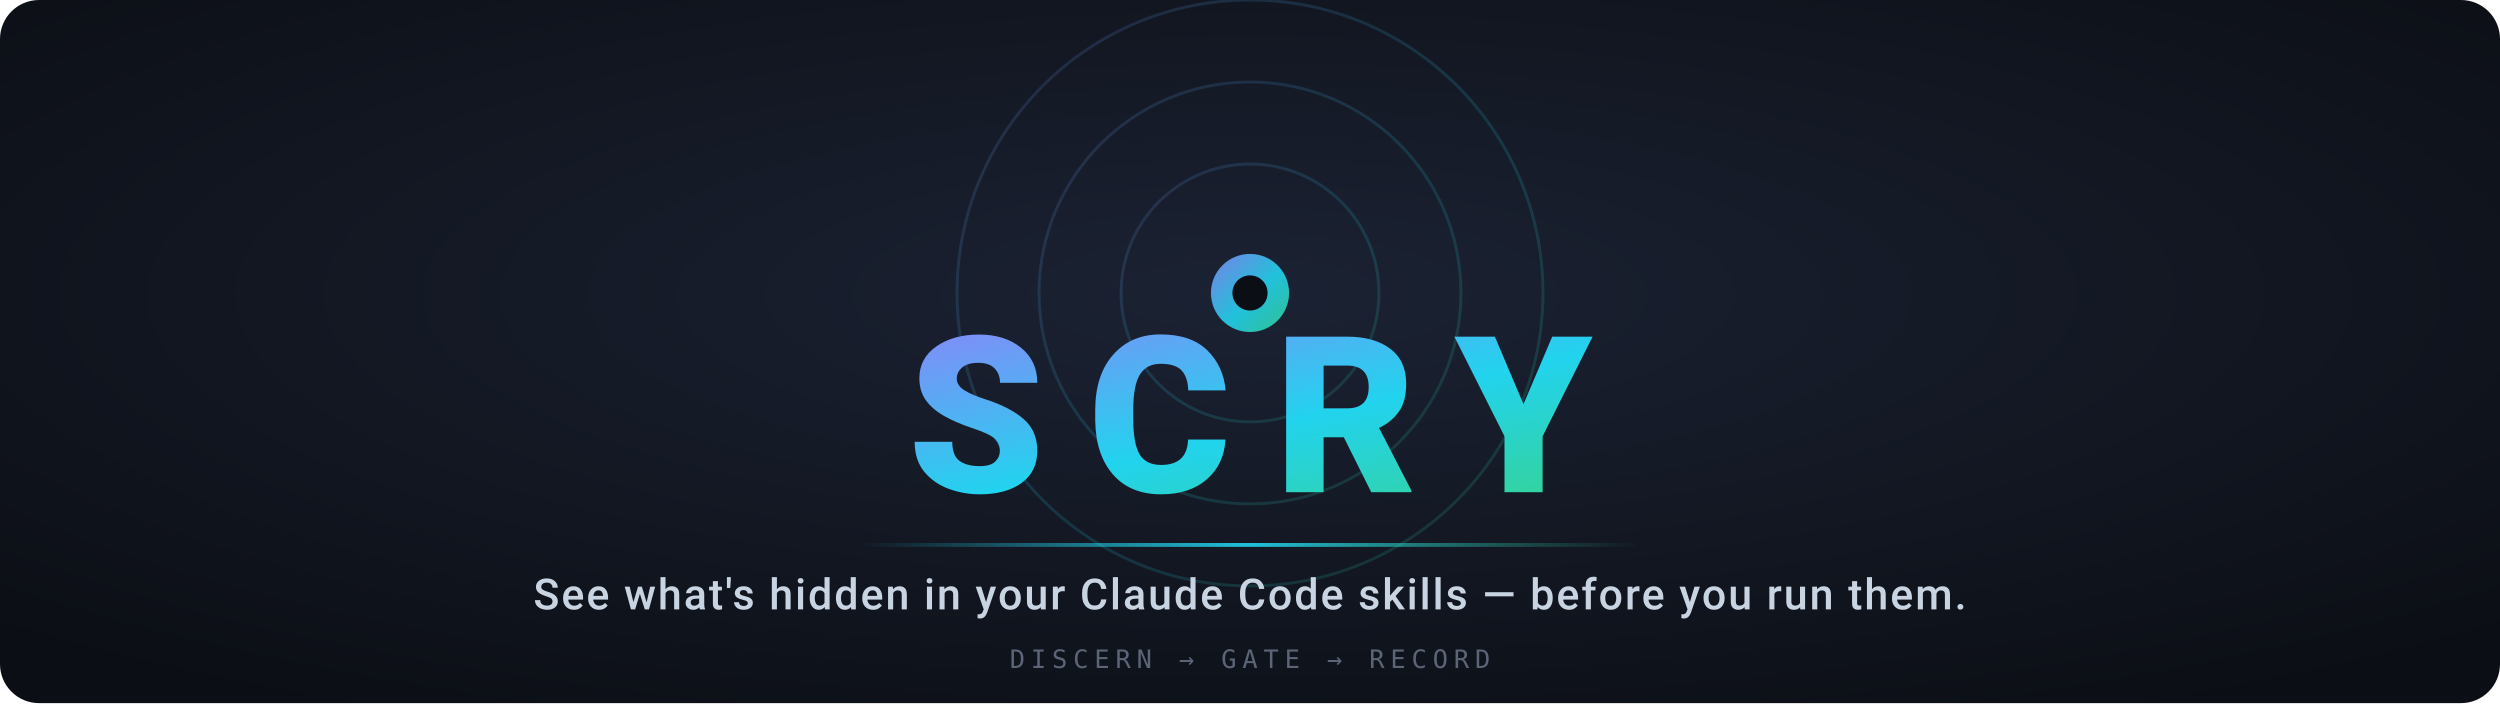
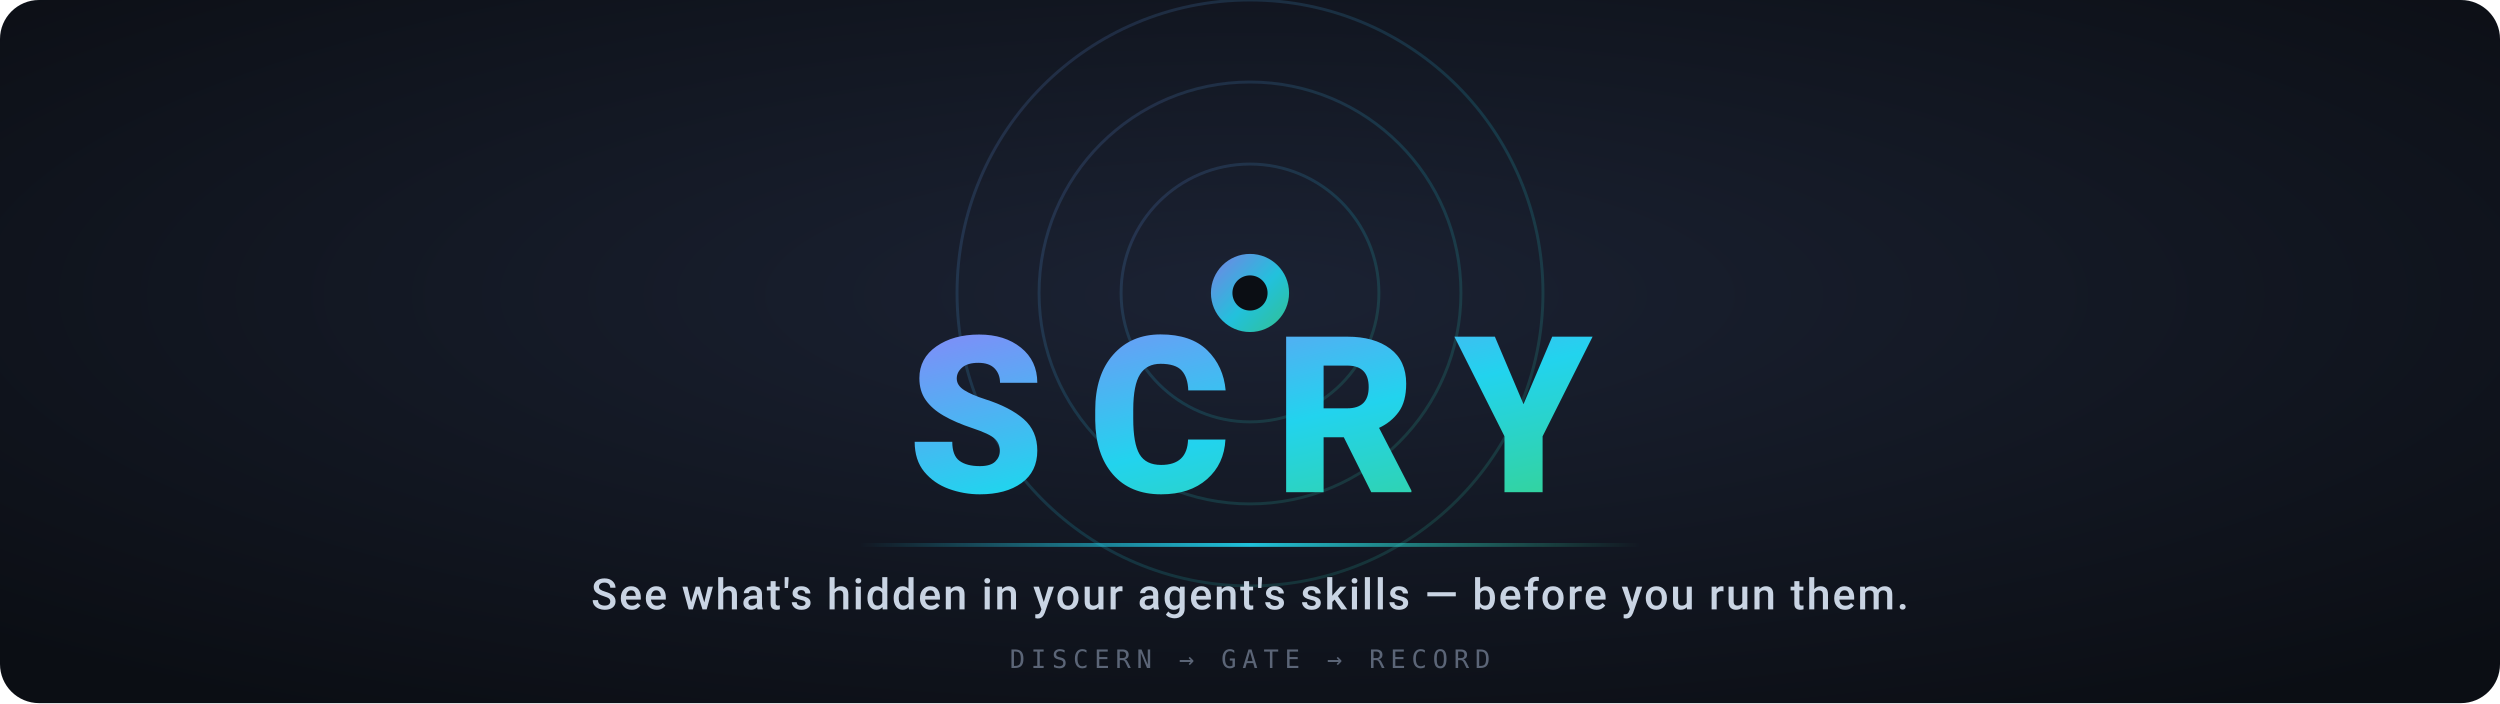
- <svg xmlns="http://www.w3.org/2000/svg" width="1280" height="360" viewBox="0 0 1280 360" fill="none" role="img" aria-label="Scry — see what's hidden in your skills before you run them">
+ <svg xmlns="http://www.w3.org/2000/svg" width="1280" height="360" viewBox="0 0 1280 360" fill="none" role="img" aria-label="Scry — see what's hidden in your agent's skills before you run them">
  <defs>
    <linearGradient id="accent" x1="0" y1="0" x2="1" y2="1">
      <stop offset="0" stop-color="#818cf8" />
      <stop offset="0.55" stop-color="#22d3ee" />
      <stop offset="1" stop-color="#34d399" />
    </linearGradient>
    <radialGradient id="glow" cx="0.5" cy="0.42" r="0.7">
      <stop offset="0" stop-color="#1b2233" />
      <stop offset="1" stop-color="#0b0e14" />
    </radialGradient>
    <linearGradient id="rule" x1="0" y1="0" x2="1" y2="0">
      <stop offset="0" stop-color="#22d3ee" stop-opacity="0" />
      <stop offset="0.5" stop-color="#22d3ee" stop-opacity="0.9" />
      <stop offset="1" stop-color="#34d399" stop-opacity="0" />
    </linearGradient>
  </defs>
  <rect width="1280" height="360" rx="20" fill="url(#glow)" />
  <g stroke="url(#accent)" fill="none" opacity="0.16">
    <circle cx="640" cy="150" r="150" stroke-width="1.5" />
    <circle cx="640" cy="150" r="108" stroke-width="1.5" />
    <circle cx="640" cy="150" r="66" stroke-width="1.5" />
  </g>
  <circle cx="640" cy="150" r="20" fill="url(#accent)" opacity="0.9" />
  <circle cx="640" cy="150" r="9" fill="#0b0e14" />
  <text x="640" y="252" text-anchor="middle" font-family="system-ui, -apple-system, 'Segoe UI', Roboto, Helvetica, Arial, sans-serif" font-size="112" font-weight="800" letter-spacing="22" fill="url(#accent)">SCRY</text>
  <rect x="440" y="278" width="400" height="2" rx="1" fill="url(#rule)" />
-   <text x="640" y="312" text-anchor="middle" font-family="system-ui, -apple-system, 'Segoe UI', Roboto, Helvetica, Arial, sans-serif" font-size="22" font-weight="500" letter-spacing="1" fill="#c9d4e3">See what's hidden in your Claude Code skills — before you run them.</text>
+   <text x="640" y="312" text-anchor="middle" font-family="system-ui, -apple-system, 'Segoe UI', Roboto, Helvetica, Arial, sans-serif" font-size="22" font-weight="500" letter-spacing="1" fill="#c9d4e3">See what's hidden in your agent's skills — before you run them.</text>
  <text x="640" y="342" text-anchor="middle" font-family="ui-monospace, SFMono-Regular, 'SF Mono', Menlo, Consolas, monospace" font-size="13" letter-spacing="3" fill="#5b6577">DISCERN → GATE → RECORD</text>
</svg>
